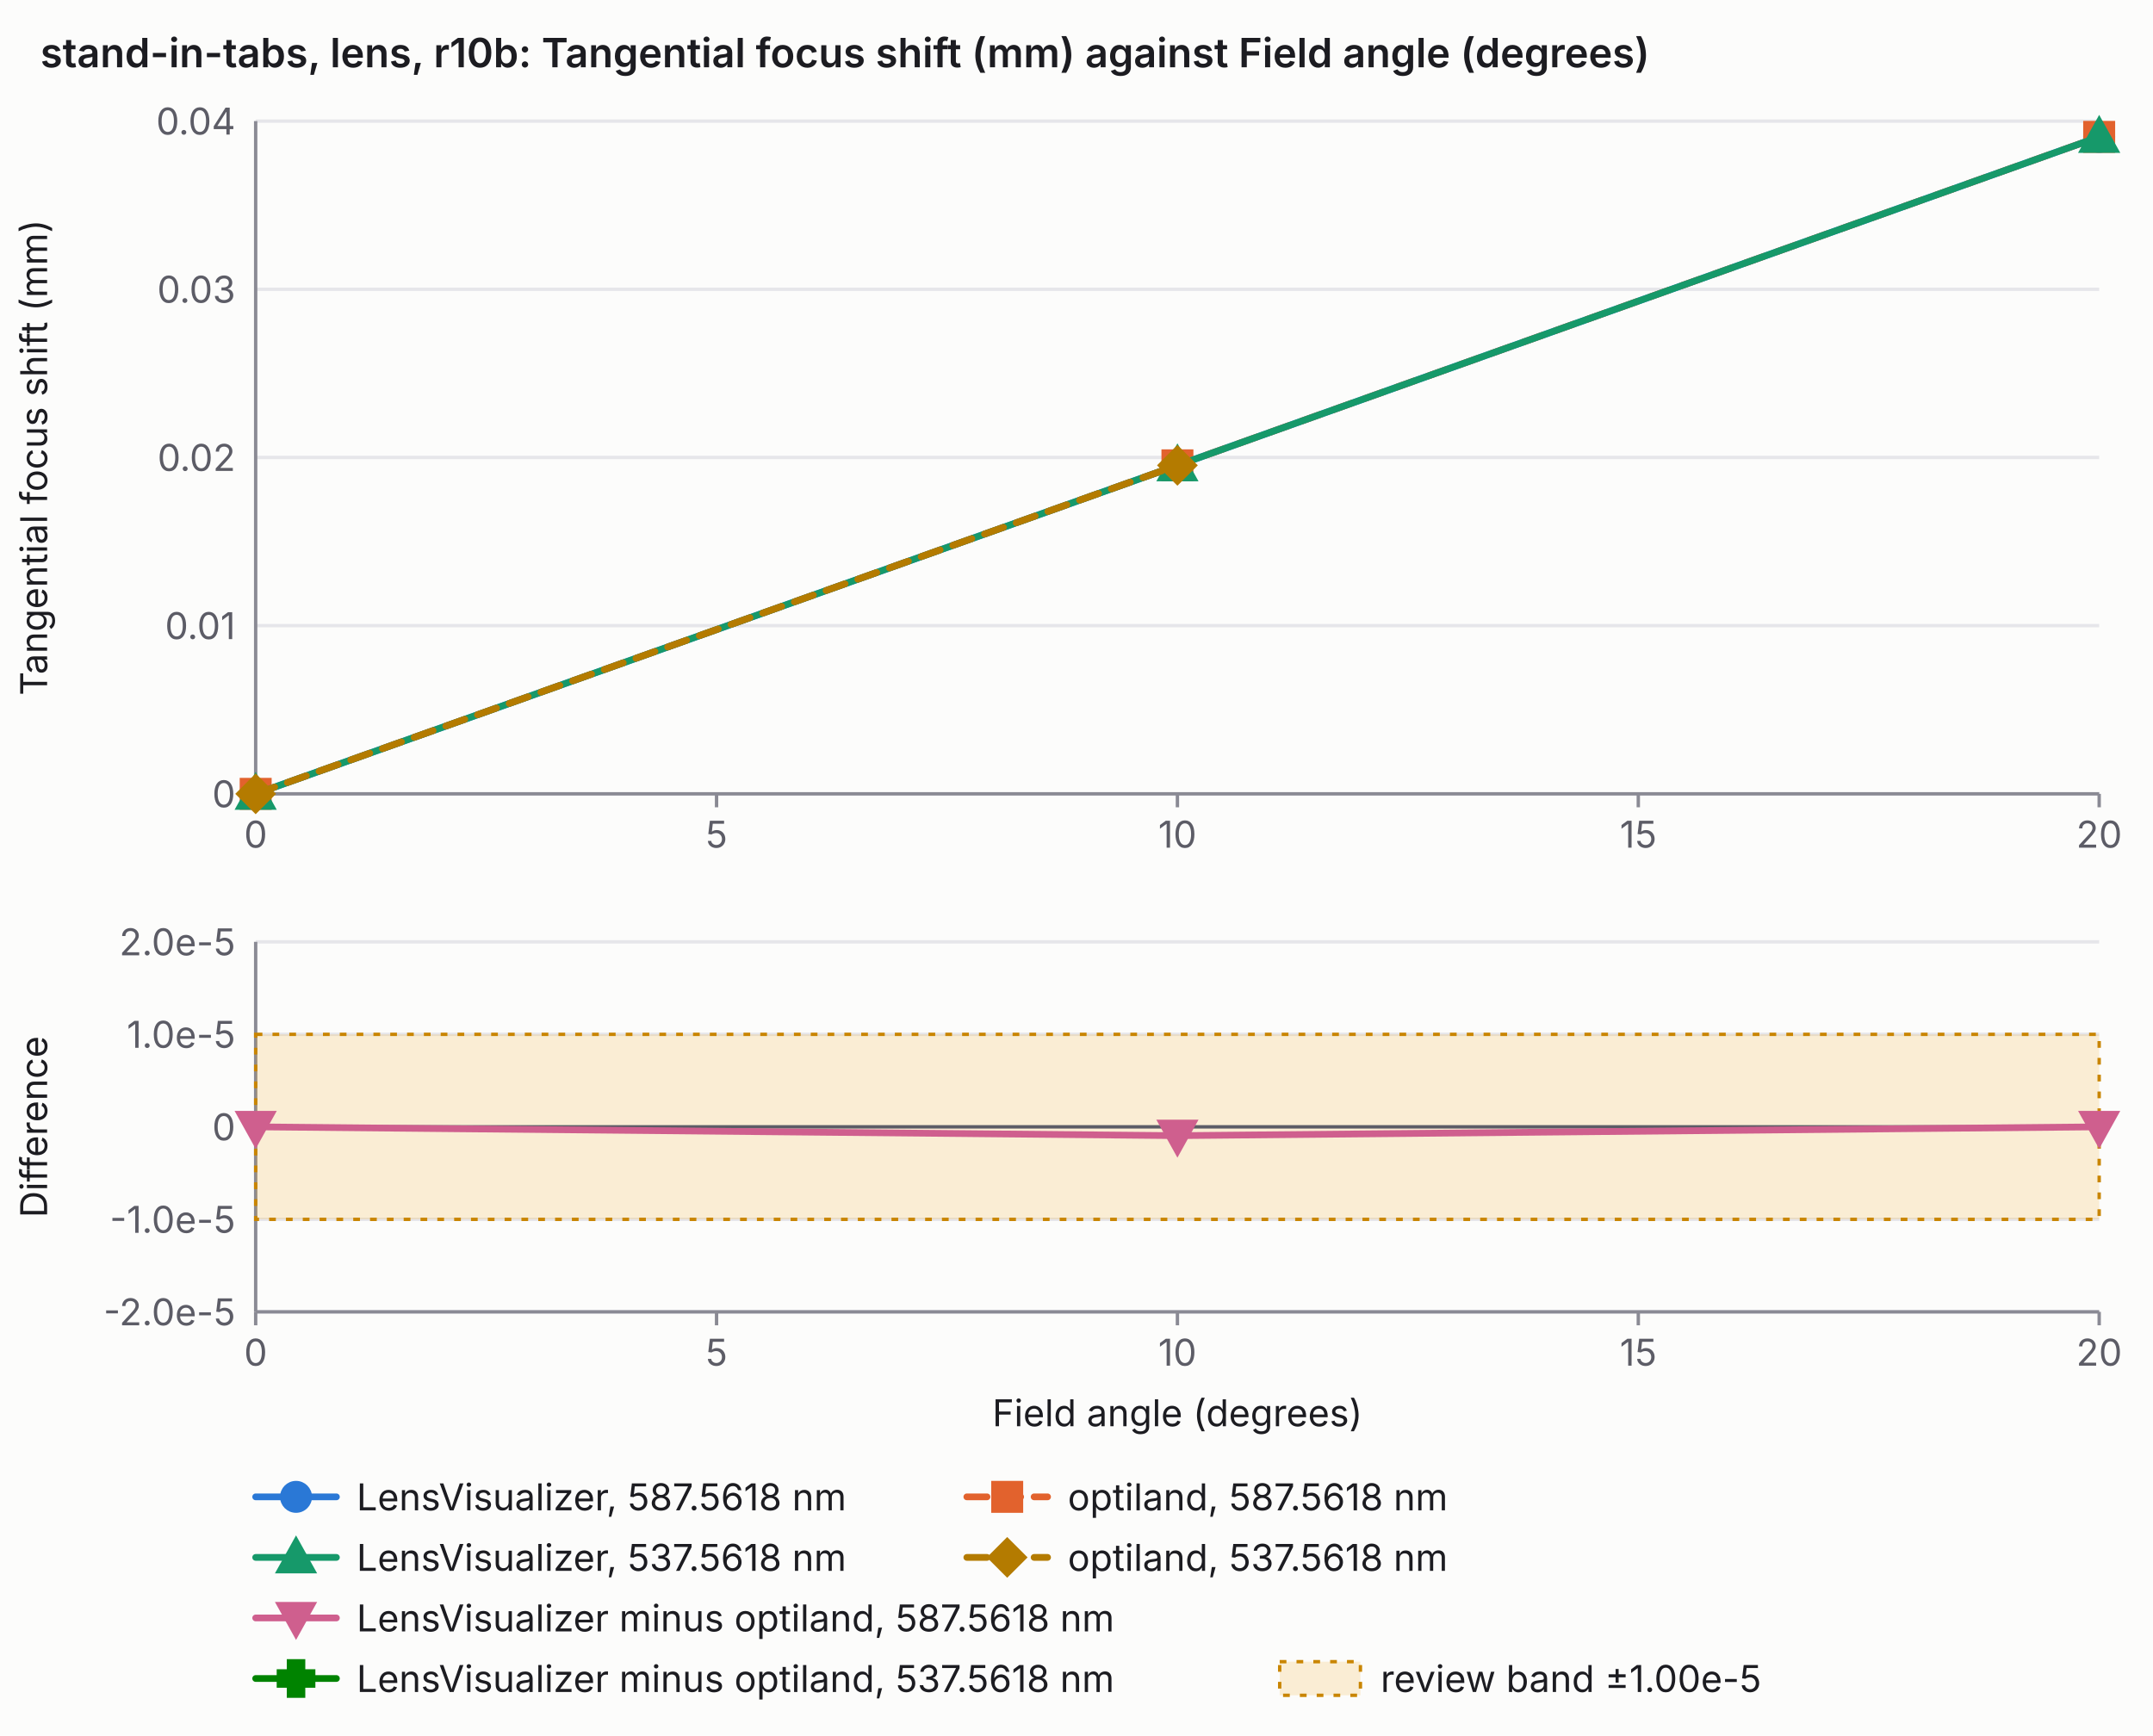
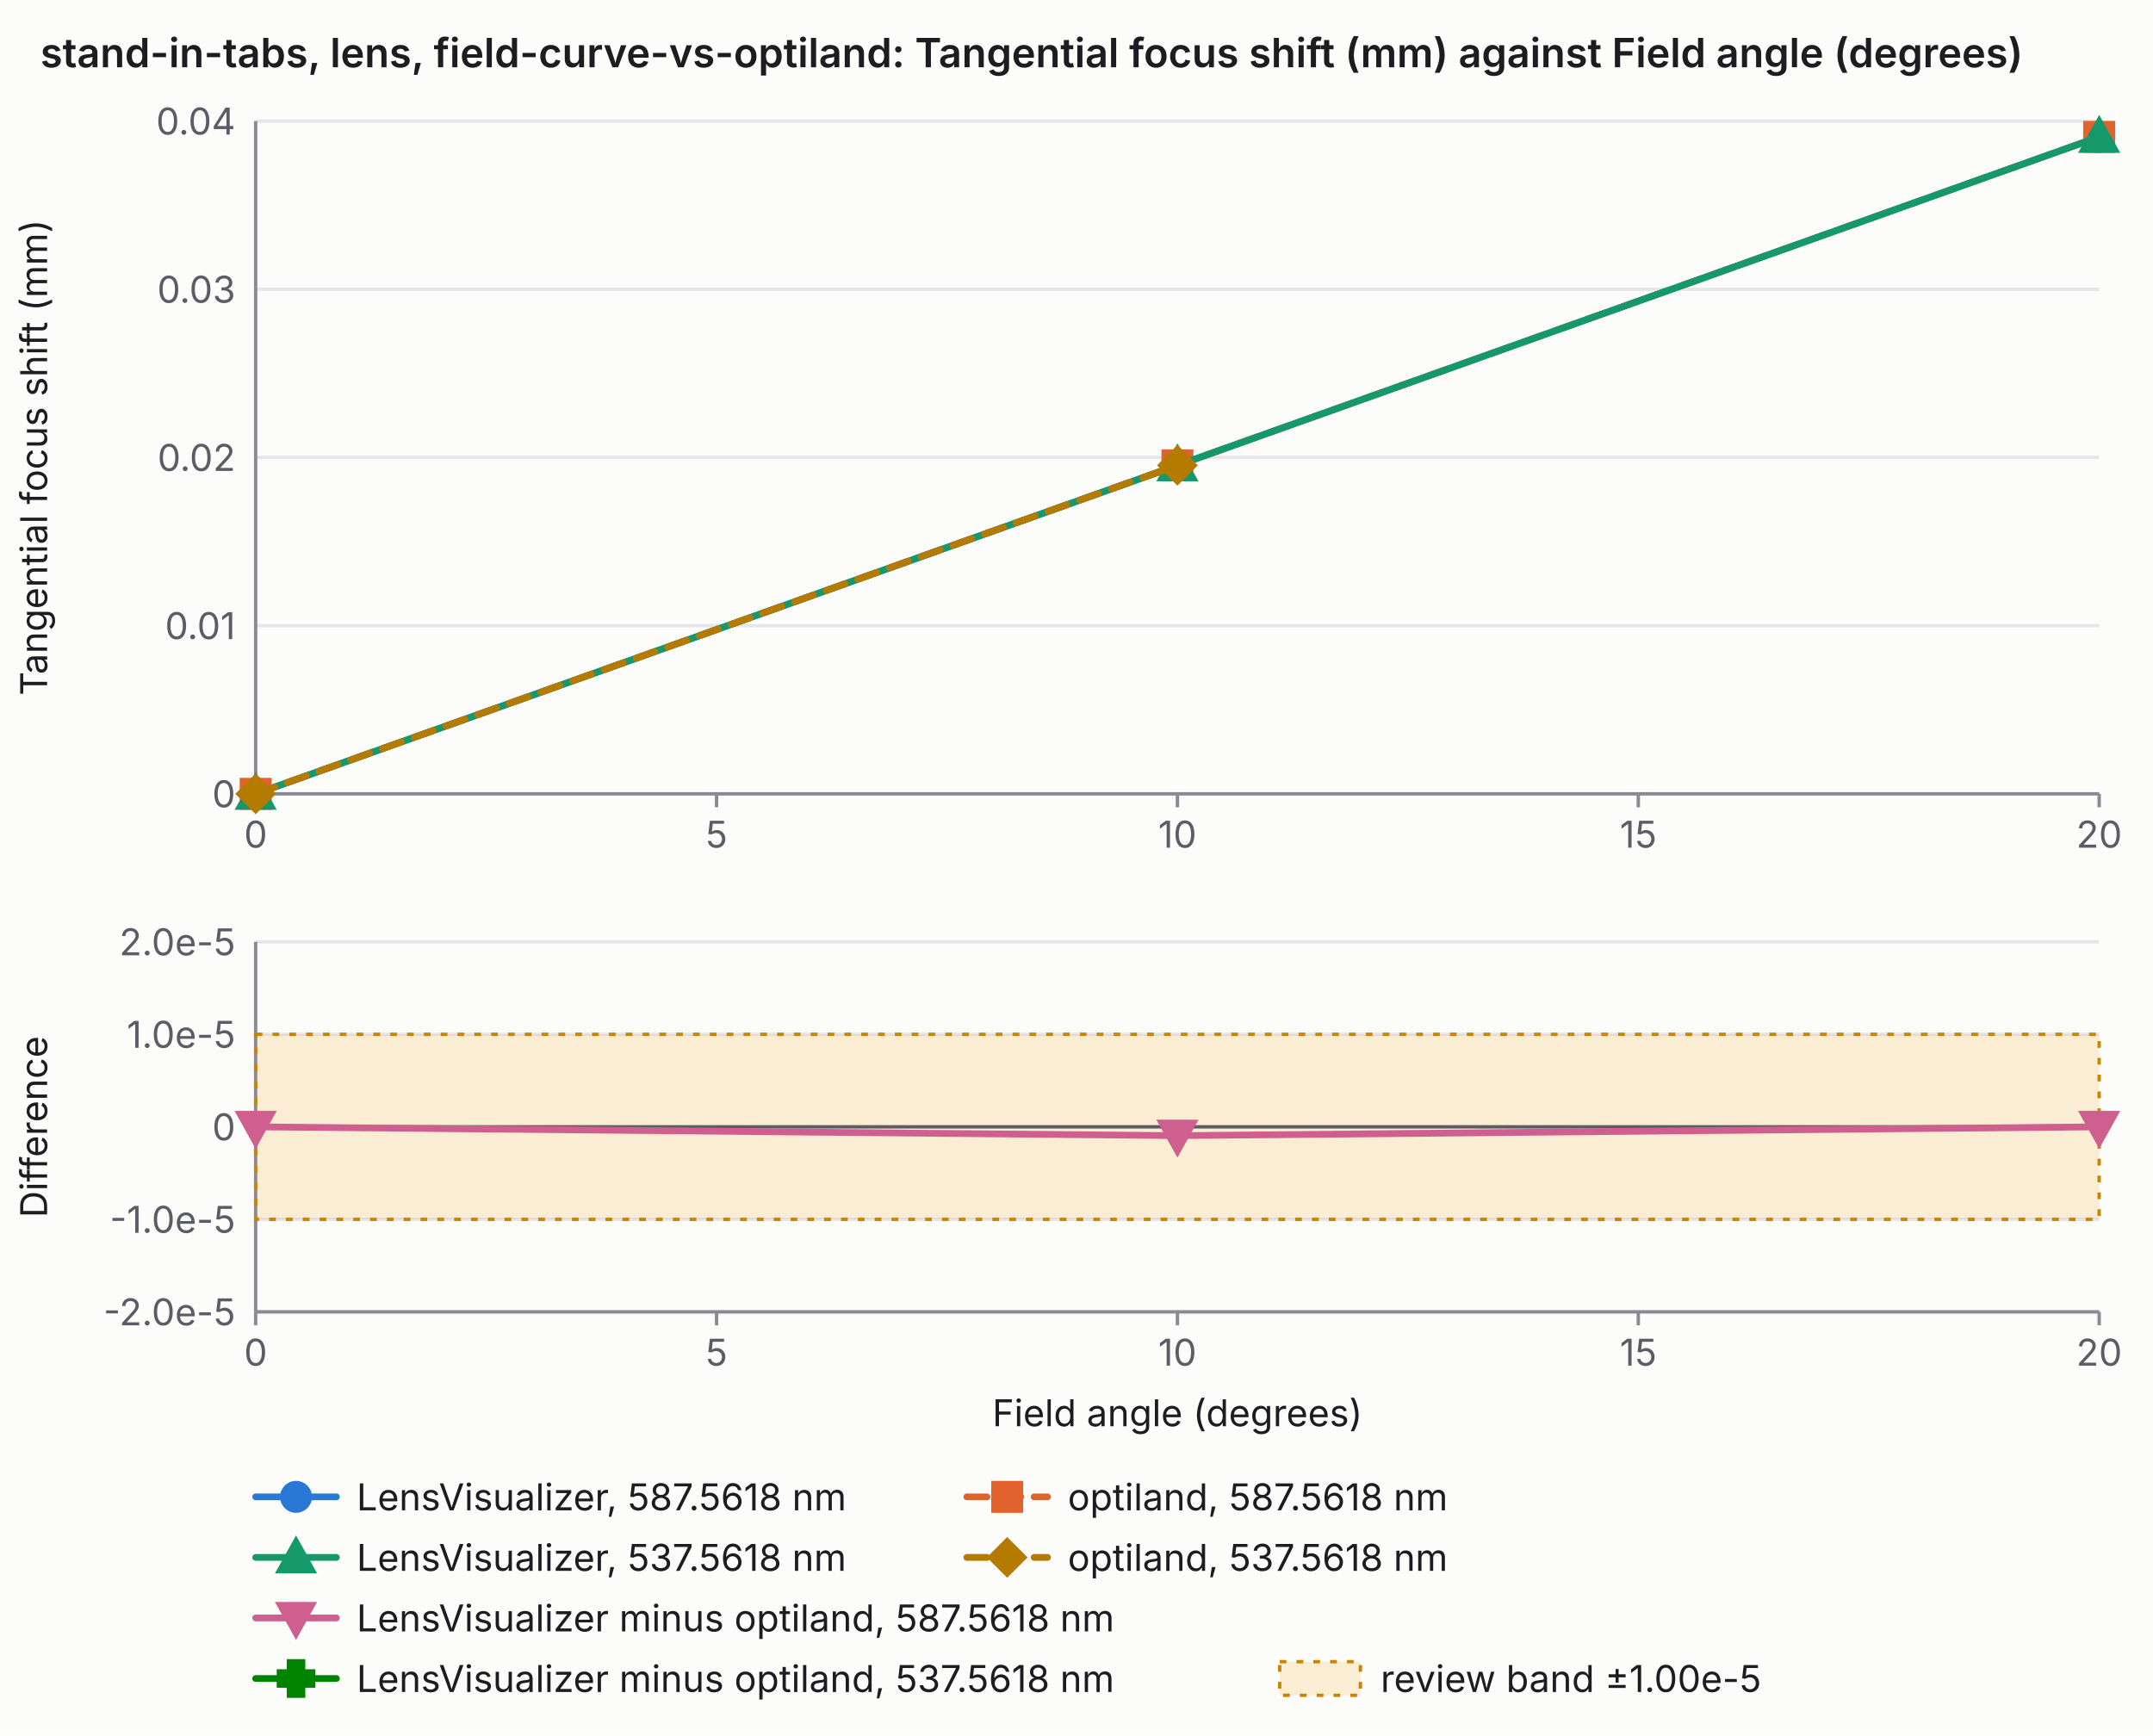
<svg xmlns="http://www.w3.org/2000/svg" class="lvc" width="640" height="516" viewBox="0 0 640 516" role="img">
  <style>.lvc{font:11px system-ui,-apple-system,'Segoe UI',sans-serif}
.lvc .bg{fill:#fcfcfb}
.lvc text{fill:#1c1c21}
.lvc text.muted{fill:#5c5c66}
.lvc text.head{font-weight:600;font-size:12px}
.lvc .grid{stroke:#e6e6ea;stroke-width:1}
.lvc .axis{stroke:#8a8a94;stroke-width:1}
.lvc .line{fill:none;stroke-width:2;stroke-linejoin:round;stroke-linecap:round}
.lvc .dash{stroke-dasharray:6 4}
.lvc .dot{stroke:#fcfcfb;stroke-width:1.5}
.lvc .band{fill:#eda100;fill-opacity:.16;stroke:#c98500;stroke-width:1;stroke-dasharray:2 3}
.lvc .zeroline{stroke:#5c5c66;stroke-width:1}
.lvc .gate{stroke:#d03b3b;stroke-width:1.5;stroke-dasharray:5 3;fill:none}
.lvc .bar{fill:#2a78d6}
.lvc .ring{fill:#fcfcfb;stroke:#2a78d6;stroke-width:2}
.lvc .none{stroke:#8a8a94;stroke-width:2}
.lvc .cell{stroke:#fcfcfb;stroke-width:2}
.lvc .cell.empty{fill:#f4f4f6}
.lvc text.vt{font-weight:600;text-anchor:middle}
.lvc .s0{stroke:#2a78d6}
.lvc .dot.s0{fill:#2a78d6}
.lvc .s1{stroke:#e2622d}
.lvc .dot.s1{fill:#e2622d}
.lvc .s2{stroke:#16996a}
.lvc .dot.s2{fill:#16996a}
.lvc .s3{stroke:#b47b00}
.lvc .dot.s3{fill:#b47b00}
.lvc .s4{stroke:#cf5f8e}
.lvc .dot.s4{fill:#cf5f8e}
.lvc .s5{stroke:#008300}
.lvc .dot.s5{fill:#008300}
.lvc .s6{stroke:#6250d6}
.lvc .dot.s6{fill:#6250d6}
.lvc .s7{stroke:#e34948}
.lvc .dot.s7{fill:#e34948}
.lvc .sx{stroke:#8a8a94}
.lvc .dot.sx{fill:#8a8a94}
.lvc .v-PASS{fill:#cdebcd}
.lvc text.t-PASS{fill:#0b3d0b}
.lvc .v-FLOOR{fill:#e3f2dc}
.lvc text.t-FLOOR{fill:#24451a}
.lvc .v-FAIL{fill:#f6cfcc}
.lvc text.t-FAIL{fill:#5c0f0b}
.lvc .v-ERROR{fill:#e9b7b3}
.lvc text.t-ERROR{fill:#4a0906}
.lvc .v-ATTENTION{fill:#fbe5ad}
.lvc text.t-ATTENTION{fill:#4a3600}
.lvc .v-RECORDED{fill:#e3e3ea}
.lvc text.t-RECORDED{fill:#2c2c33}
.lvc .v-UNSUPPORTED{fill:#ededf1}
.lvc text.t-UNSUPPORTED{fill:#45454e}
.lvc .v-BLOCKED{fill:#d9d9e1}
.lvc text.t-BLOCKED{fill:#2c2c33}
@media (prefers-color-scheme:dark){
.lvc .bg{fill:#1a1a19}
.lvc text{fill:#e7e7ec}
.lvc text.muted{fill:#a3a3ad}
.lvc .grid{stroke:#2e2e34}
.lvc .axis{stroke:#6b6b75}
.lvc .dot{stroke:#1a1a19}
.lvc .band{fill:#c98500;fill-opacity:.22;stroke:#eda100}
.lvc .zeroline{stroke:#a3a3ad}
.lvc .gate{stroke:#e66767}
.lvc .bar{fill:#3987e5}
.lvc .ring{fill:#1a1a19;stroke:#3987e5}
.lvc .none{stroke:#6b6b75}
.lvc .cell{stroke:#1a1a19}
.lvc .cell.empty{fill:#222226}
.lvc .s0{stroke:#3987e5}
.lvc .dot.s0{fill:#3987e5}
.lvc .s1{stroke:#d95926}
.lvc .dot.s1{fill:#d95926}
.lvc .s2{stroke:#199e70}
.lvc .dot.s2{fill:#199e70}
.lvc .s3{stroke:#c98500}
.lvc .dot.s3{fill:#c98500}
.lvc .s4{stroke:#d55181}
.lvc .dot.s4{fill:#d55181}
.lvc .s5{stroke:#008300}
.lvc .dot.s5{fill:#008300}
.lvc .s6{stroke:#9085e9}
.lvc .dot.s6{fill:#9085e9}
.lvc .s7{stroke:#e66767}
.lvc .dot.s7{fill:#e66767}
.lvc .sx{stroke:#6b6b75}
.lvc .dot.sx{fill:#6b6b75}
.lvc .v-PASS{fill:#1d4a22}
.lvc text.t-PASS{fill:#d9f2d9}
.lvc .v-FLOOR{fill:#2b4223}
.lvc text.t-FLOOR{fill:#e1efdb}
.lvc .v-FAIL{fill:#5a1d1a}
.lvc text.t-FAIL{fill:#ffdcd8}
.lvc .v-ERROR{fill:#6b2420}
.lvc text.t-ERROR{fill:#ffe3e0}
.lvc .v-ATTENTION{fill:#56420a}
.lvc text.t-ATTENTION{fill:#fbeac0}
.lvc .v-RECORDED{fill:#34343c}
.lvc text.t-RECORDED{fill:#e4e4ea}
.lvc .v-UNSUPPORTED{fill:#2a2a31}
.lvc text.t-UNSUPPORTED{fill:#c8c8d0}
.lvc .v-BLOCKED{fill:#3d3d46}
.lvc text.t-BLOCKED{fill:#e4e4ea}
}</style>
  <rect class="bg" x="0" y="0" width="640" height="516" />
-   <text x="12" y="20" class="head">stand-in-tabs, lens, r10b: Tangential focus shift (mm) against Field angle (degrees)</text>
+   <text x="12" y="20" class="head">stand-in-tabs, lens, field-curve-vs-optiland: Tangential focus shift (mm) against Field angle (degrees)</text>
  <line class="grid" x1="76" y1="236" x2="624" y2="236" />
  <text x="70" y="240" class="muted" text-anchor="end">0</text>
  <line class="grid" x1="76" y1="186" x2="624" y2="186" />
  <text x="70" y="190" class="muted" text-anchor="end">0.01</text>
  <line class="grid" x1="76" y1="136" x2="624" y2="136" />
  <text x="70" y="140" class="muted" text-anchor="end">0.02</text>
  <line class="grid" x1="76" y1="86" x2="624" y2="86" />
  <text x="70" y="90" class="muted" text-anchor="end">0.03</text>
  <line class="grid" x1="76" y1="36" x2="624" y2="36" />
  <text x="70" y="40" class="muted" text-anchor="end">0.04</text>
  <line class="axis" x1="76" y1="236" x2="76" y2="240" />
  <text x="76" y="252" class="muted" text-anchor="middle">0</text>
  <line class="axis" x1="213" y1="236" x2="213" y2="240" />
  <text x="213" y="252" class="muted" text-anchor="middle">5</text>
  <line class="axis" x1="350" y1="236" x2="350" y2="240" />
  <text x="350" y="252" class="muted" text-anchor="middle">10</text>
  <line class="axis" x1="487" y1="236" x2="487" y2="240" />
  <text x="487" y="252" class="muted" text-anchor="middle">15</text>
  <line class="axis" x1="624" y1="236" x2="624" y2="240" />
  <text x="624" y="252" class="muted" text-anchor="middle">20</text>
  <line class="axis" x1="76" y1="236" x2="624" y2="236" />
  <line class="axis" x1="76" y1="36" x2="76" y2="236" />
  <text x="14" y="136" text-anchor="middle" transform="rotate(-90 14 136)">Tangential focus shift (mm)</text>
  <line class="grid" x1="76" y1="390" x2="624" y2="390" />
  <text x="70" y="394" class="muted" text-anchor="end">-2.0e-5</text>
  <line class="grid" x1="76" y1="362.5" x2="624" y2="362.5" />
  <text x="70" y="366.5" class="muted" text-anchor="end">-1.0e-5</text>
  <line class="grid" x1="76" y1="335" x2="624" y2="335" />
  <text x="70" y="339" class="muted" text-anchor="end">0</text>
  <line class="grid" x1="76" y1="307.5" x2="624" y2="307.5" />
  <text x="70" y="311.5" class="muted" text-anchor="end">1.0e-5</text>
  <line class="grid" x1="76" y1="280" x2="624" y2="280" />
  <text x="70" y="284" class="muted" text-anchor="end">2.0e-5</text>
  <line class="axis" x1="76" y1="390" x2="76" y2="394" />
  <text x="76" y="406" class="muted" text-anchor="middle">0</text>
  <line class="axis" x1="213" y1="390" x2="213" y2="394" />
  <text x="213" y="406" class="muted" text-anchor="middle">5</text>
  <line class="axis" x1="350" y1="390" x2="350" y2="394" />
  <text x="350" y="406" class="muted" text-anchor="middle">10</text>
  <line class="axis" x1="487" y1="390" x2="487" y2="394" />
  <text x="487" y="406" class="muted" text-anchor="middle">15</text>
  <line class="axis" x1="624" y1="390" x2="624" y2="394" />
  <text x="624" y="406" class="muted" text-anchor="middle">20</text>
  <line class="axis" x1="76" y1="390" x2="624" y2="390" />
  <line class="axis" x1="76" y1="280" x2="76" y2="390" />
  <text x="14" y="335" text-anchor="middle" transform="rotate(-90 14 335)">Difference</text>
  <text x="350" y="424" text-anchor="middle">Field angle (degrees)</text>
  <rect class="band" x="76" y="307.5" width="548" height="55" />
  <line class="zeroline" x1="76" y1="335" x2="624" y2="335" />
  <polyline class="line s0" points="76,236 350,138.34 624,40.69" />
  <circle class="dot s0" cx="76" cy="236" r="4" />
  <circle class="dot s0" cx="350" cy="138.34" r="4" />
  <circle class="dot s0" cx="624" cy="40.69" r="4" />
  <polyline class="line s1 dash" points="76,236 350,138.34 624,40.69" />
  <rect class="dot s1" x="72" y="232" width="8" height="8" />
  <rect class="dot s1" x="346" y="134.34" width="8" height="8" />
  <rect class="dot s1" x="620" y="36.69" width="8" height="8" />
  <polyline class="line s2" points="76,236 350,138.34 624,40.69" />
  <polygon class="dot s2" points="76,231 81,240 71,240" />
  <polygon class="dot s2" points="350,133.34 355,142.34 345,142.34" />
  <polygon class="dot s2" points="624,35.69 629,44.69 619,44.69" />
  <polyline class="line s3 dash" points="76,236 350,138.34" />
  <polygon class="dot s3" points="76,231 81,236 76,241 71,236" />
  <polygon class="dot s3" points="350,133.34 355,138.34 350,143.34 345,138.34" />
  <polyline class="line s4" points="76,335 350,337.62 624,335" />
  <polygon class="dot s4" points="76,340 81,331 71,331" />
  <polygon class="dot s4" points="350,342.62 355,333.62 345,333.62" />
  <polygon class="dot s4" points="624,340 629,331 619,331" />
  <g>
    <line class="line s0" x1="76" y1="445" x2="100" y2="445" />
    <circle class="dot s0" cx="88" cy="445" r="4" />
    <text x="106" y="449">LensVisualizer, 587.5618 nm</text>
  </g>
  <g>
    <line class="line s1 dash" x1="287.4" y1="445" x2="311.4" y2="445" />
    <rect class="dot s1" x="295.4" y="441" width="8" height="8" />
    <text x="317.4" y="449">optiland, 587.5618 nm</text>
  </g>
  <g>
    <line class="line s2" x1="76" y1="463" x2="100" y2="463" />
    <polygon class="dot s2" points="88,458 93,467 83,467" />
    <text x="106" y="467">LensVisualizer, 537.5618 nm</text>
  </g>
  <g>
    <line class="line s3 dash" x1="287.4" y1="463" x2="311.4" y2="463" />
    <polygon class="dot s3" points="299.4,458 304.4,463 299.4,468 294.4,463" />
    <text x="317.4" y="467">optiland, 537.5618 nm</text>
  </g>
  <g>
    <line class="line s4" x1="76" y1="481" x2="100" y2="481" />
    <polygon class="dot s4" points="88,486 93,477 83,477" />
    <text x="106" y="485">LensVisualizer minus optiland, 587.5618 nm</text>
  </g>
  <g>
    <line class="line s5" x1="76" y1="499" x2="100" y2="499" />
    <polygon class="dot s5" points="86,494 90,494 90,497 93,497 93,501 90,501 90,504 86,504 86,501 83,501 83,497 86,497" />
    <text x="106" y="503">LensVisualizer minus optiland, 537.5618 nm</text>
  </g>
  <g>
    <rect class="band" x="380.4" y="494" width="24" height="10" />
    <text x="410.4" y="503">review band ±1.00e-5</text>
  </g>
</svg>
